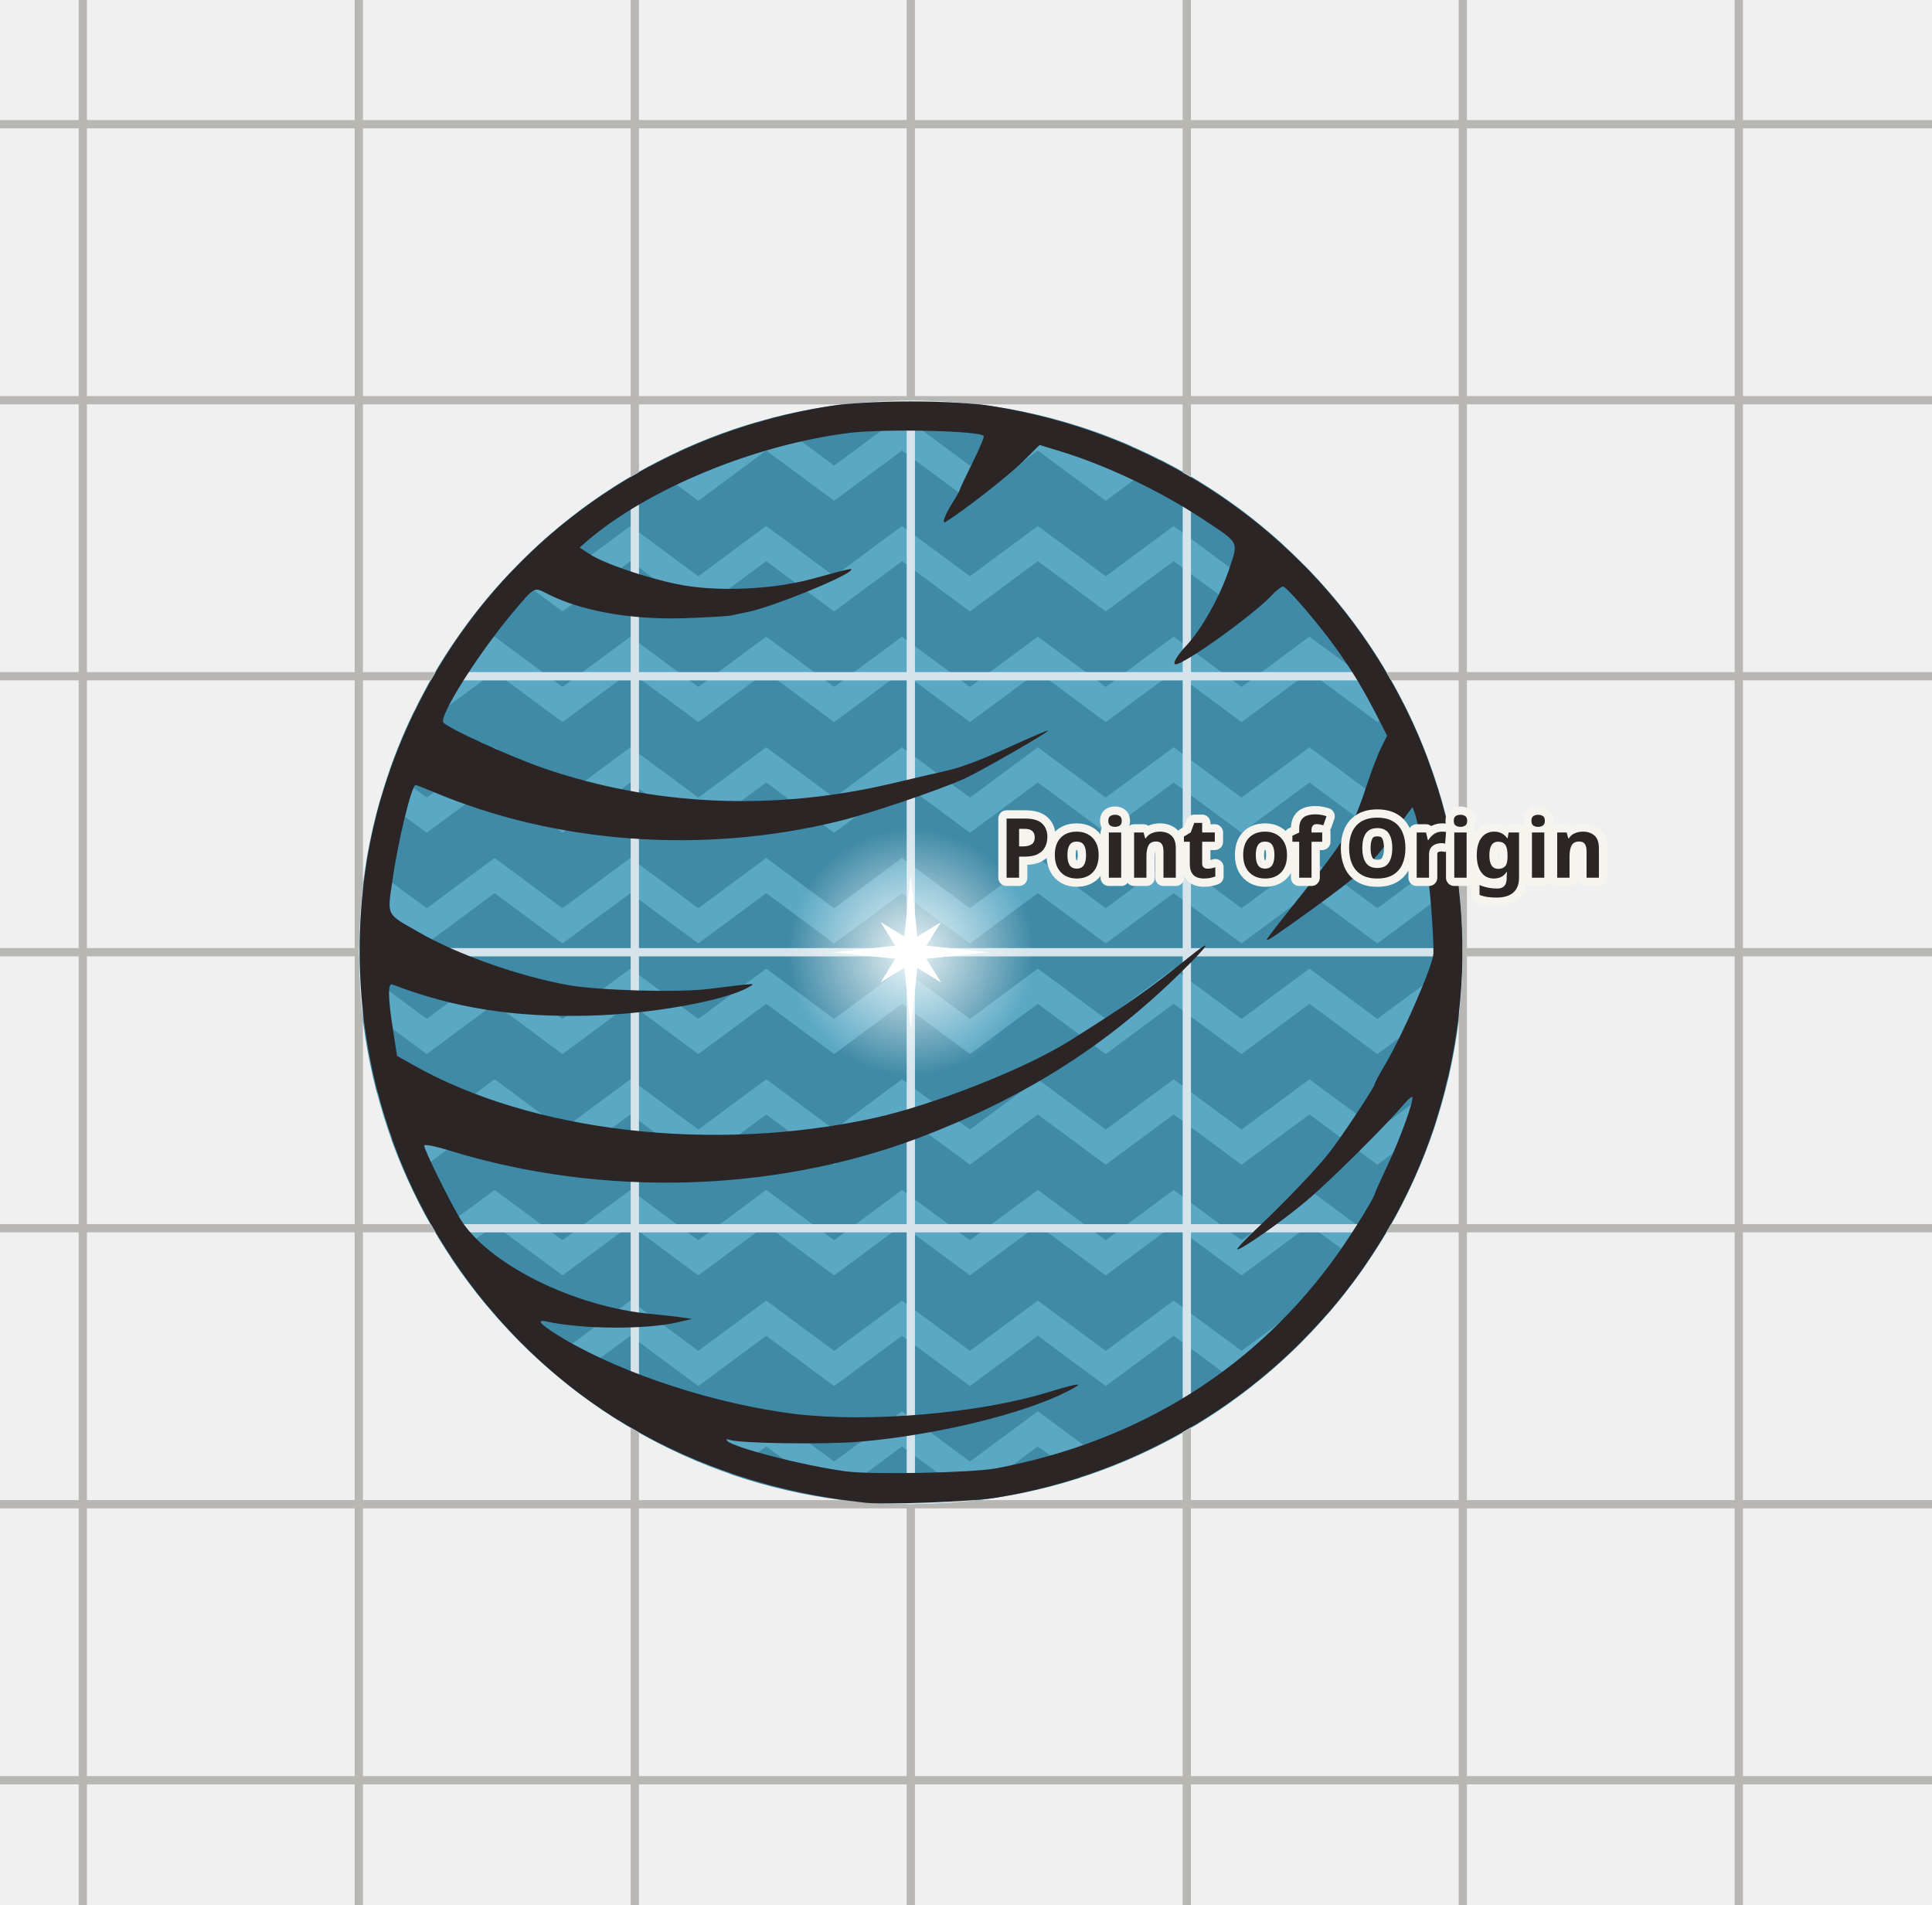
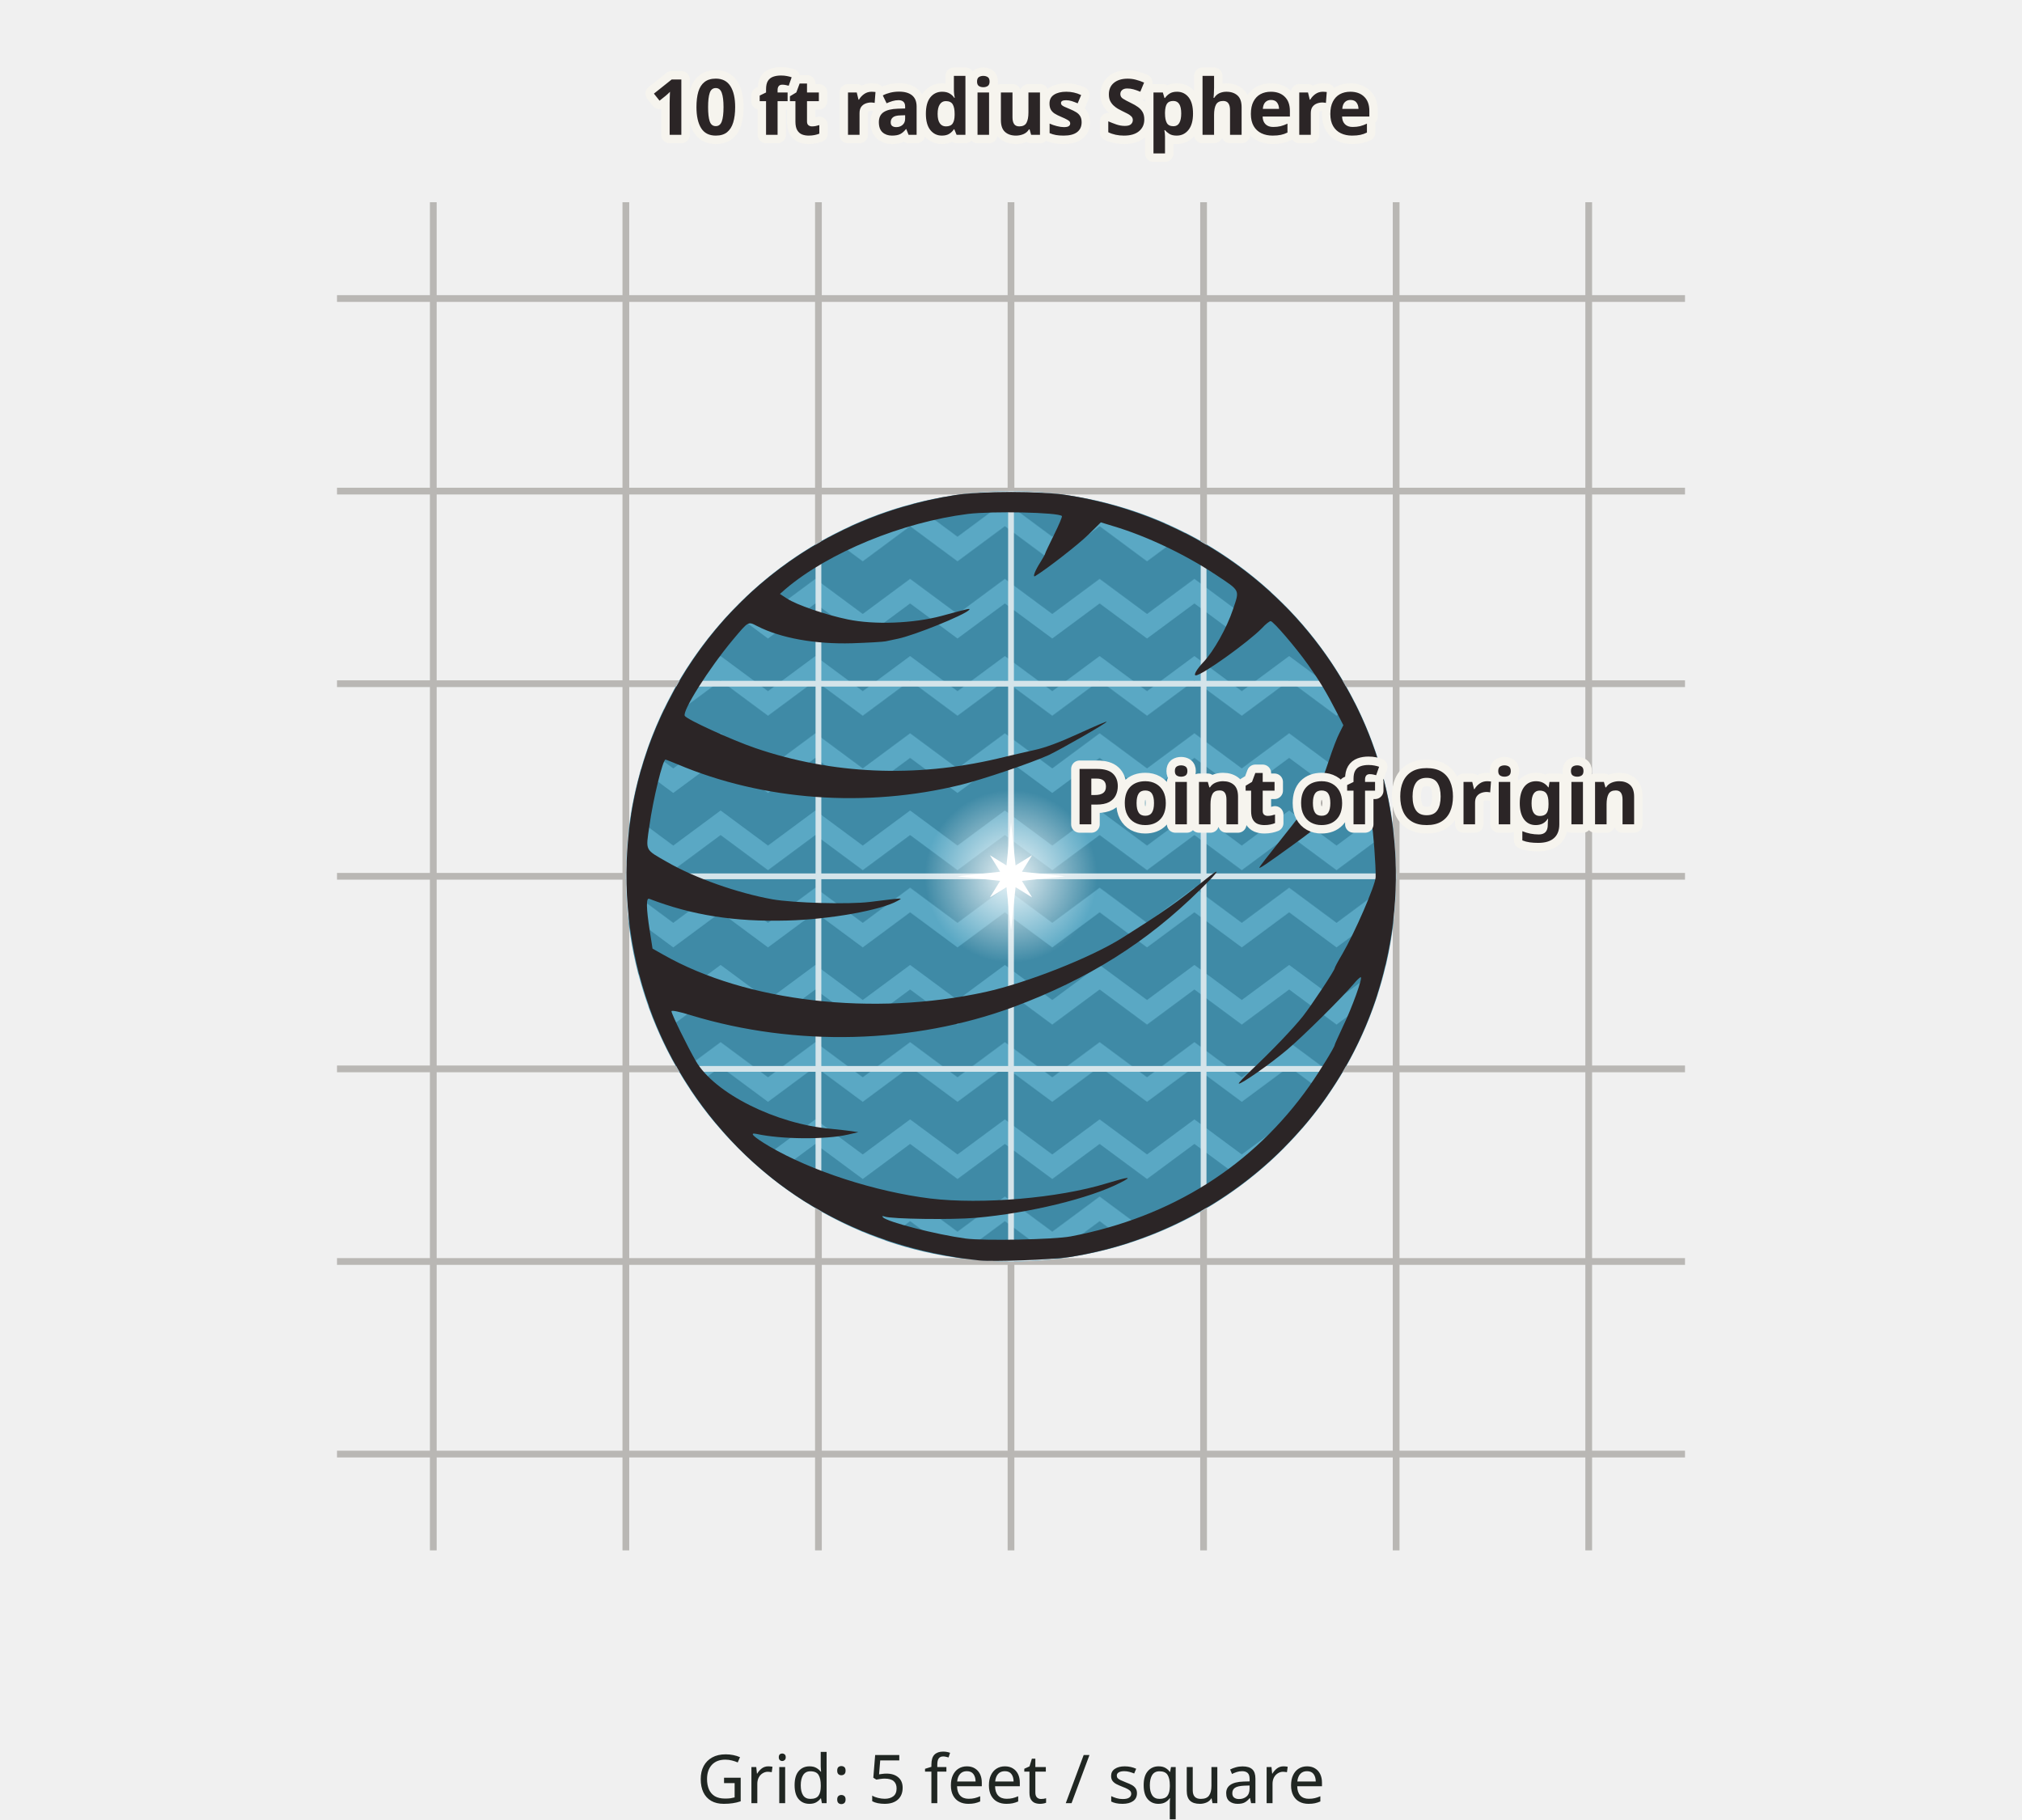
- <svg xmlns="http://www.w3.org/2000/svg" viewBox="0 0 700 690" width="700" height="690">
+ <svg xmlns="http://www.w3.org/2000/svg" viewBox="0 0 600 540" width="600" height="540" data-grid-unit="5" data-grid-step="57.142857142857146">
  <defs>
    <pattern id="chev" width="46" height="40" patternUnits="userSpaceOnUse">
      <rect width="46" height="40" fill="#4a93b8" />
      <path d="M-11.500,20 L0,8 L11.500,20 L23,8 L34.500,20 L46,8 L57.500,20" fill="none" stroke="#7fbad2" stroke-width="10" />
      <path d="M-11.500,20 L0,8 L11.500,20 L23,8 L34.500,20 L46,8 L57.500,20" fill="none" stroke="#a9d3e3" stroke-width="3" transform="translate(0,-3)" />
      <path d="M-11.500,36 L0,24 L11.500,36 L23,24 L34.500,36 L46,24 L57.500,36" fill="none" stroke="#7fbad2" stroke-width="10" />
    </pattern>
    <radialGradient id="glow">
      <stop offset="0" stop-color="#fff" stop-opacity=".9" />
      <stop offset="1" stop-color="#fff" stop-opacity="0" />
    </radialGradient>
  </defs>
-   <g stroke="#b9b7b4" stroke-width="3">
-     <line x1="-70.0" y1="-5" x2="-70.0" y2="695" />
-     <line x1="30.0" y1="-5" x2="30.0" y2="695" />
-     <line x1="130.0" y1="-5" x2="130.0" y2="695" />
-     <line x1="230.0" y1="-5" x2="230.0" y2="695" />
-     <line x1="330.0" y1="-5" x2="330.0" y2="695" />
-     <line x1="430.0" y1="-5" x2="430.0" y2="695" />
-     <line x1="530.0" y1="-5" x2="530.0" y2="695" />
-     <line x1="630.0" y1="-5" x2="630.0" y2="695" />
-     <line x1="730.0" y1="-5" x2="730.0" y2="695" />
-     <line x1="-5" y1="-55.0" x2="705" y2="-55.0" />
-     <line x1="-5" y1="45.0" x2="705" y2="45.0" />
-     <line x1="-5" y1="145.0" x2="705" y2="145.0" />
-     <line x1="-5" y1="245.0" x2="705" y2="245.0" />
-     <line x1="-5" y1="345.0" x2="705" y2="345.0" />
-     <line x1="-5" y1="445.0" x2="705" y2="445.0" />
-     <line x1="-5" y1="545.0" x2="705" y2="545.0" />
-     <line x1="-5" y1="645.0" x2="705" y2="645.0" />
-     <line x1="-5" y1="745.0" x2="705" y2="745.0" />
-   </g>
  <defs>
    <pattern id="chev2" width="54" height="44" patternUnits="userSpaceOnUse">
      <rect width="54" height="44" fill="#3f8aa6" />
      <path d="M0,6 L27,26 L54,6 V20 L27,40 L0,20Z" fill="#5aa8c4" />
    </pattern>
  </defs>
-   <g transform="translate(130,145) scale(0.9112)">
-     <clipPath id="c">
-       <circle cx="219.5" cy="219.5" r="219.5" />
-     </clipPath>
-     <circle cx="219.5" cy="219.5" r="219.5" fill="url(#chev2)" />
-     <g clip-path="url(#c)" stroke="#d4e4ea" stroke-width="3.29">
-       <line x1="-219.5" y1="0" x2="-219.5" y2="439" />
-       <line x1="0" y1="-219.5" x2="439" y2="-219.5" />
-       <line x1="-109.75" y1="0" x2="-109.75" y2="439" />
-       <line x1="0" y1="-109.75" x2="439" y2="-109.75" />
-       <line x1="0.0" y1="0" x2="0.0" y2="439" />
-       <line x1="0" y1="0.0" x2="439" y2="0.0" />
-       <line x1="109.75" y1="0" x2="109.75" y2="439" />
-       <line x1="0" y1="109.75" x2="439" y2="109.75" />
-       <line x1="219.5" y1="0" x2="219.5" y2="439" />
-       <line x1="0" y1="219.5" x2="439" y2="219.5" />
-       <line x1="329.25" y1="0" x2="329.25" y2="439" />
-       <line x1="0" y1="329.25" x2="439" y2="329.25" />
-       <line x1="439.0" y1="0" x2="439.0" y2="439" />
-       <line x1="0" y1="439.0" x2="439" y2="439.0" />
-       <line x1="548.75" y1="0" x2="548.75" y2="439" />
-       <line x1="0" y1="548.75" x2="439" y2="548.75" />
-       <line x1="658.5" y1="0" x2="658.5" y2="439" />
-       <line x1="0" y1="658.5" x2="439" y2="658.5" />
+   <g stroke="#b9b7b4" stroke-width="2">
+     <line x1="128.571" y1="60" x2="128.571" y2="460" />
+     <line x1="100" y1="88.571" x2="500" y2="88.571" />
+     <line x1="185.714" y1="60" x2="185.714" y2="460" />
+     <line x1="100" y1="145.714" x2="500" y2="145.714" />
+     <line x1="242.857" y1="60" x2="242.857" y2="460" />
+     <line x1="100" y1="202.857" x2="500" y2="202.857" />
+     <line x1="300.0" y1="60" x2="300.0" y2="460" />
+     <line x1="100" y1="260.0" x2="500" y2="260.0" />
+     <line x1="357.143" y1="60" x2="357.143" y2="460" />
+     <line x1="100" y1="317.143" x2="500" y2="317.143" />
+     <line x1="414.286" y1="60" x2="414.286" y2="460" />
+     <line x1="100" y1="374.286" x2="500" y2="374.286" />
+     <line x1="471.429" y1="60" x2="471.429" y2="460" />
+     <line x1="100" y1="431.429" x2="500" y2="431.429" />
+   </g>
+   <g transform="translate(300 260) scale(0.5714286) translate(-330 -345)">
+     <g transform="translate(130,145) scale(0.9112)">
+       <clipPath id="c">
+         <circle cx="219.5" cy="219.5" r="219.5" />
+       </clipPath>
+       <circle cx="219.5" cy="219.5" r="219.5" fill="url(#chev2)" />
+       <g clip-path="url(#c)" stroke="#d4e4ea" stroke-width="3.29">
+         <line x1="-219.5" y1="0" x2="-219.5" y2="439" />
+         <line x1="0" y1="-219.5" x2="439" y2="-219.5" />
+         <line x1="-109.75" y1="0" x2="-109.75" y2="439" />
+         <line x1="0" y1="-109.75" x2="439" y2="-109.75" />
+         <line x1="0.0" y1="0" x2="0.0" y2="439" />
+         <line x1="0" y1="0.0" x2="439" y2="0.0" />
+         <line x1="109.75" y1="0" x2="109.75" y2="439" />
+         <line x1="0" y1="109.75" x2="439" y2="109.75" />
+         <line x1="219.5" y1="0" x2="219.5" y2="439" />
+         <line x1="0" y1="219.5" x2="439" y2="219.5" />
+         <line x1="329.25" y1="0" x2="329.25" y2="439" />
+         <line x1="0" y1="329.25" x2="439" y2="329.25" />
+         <line x1="439.0" y1="0" x2="439.0" y2="439" />
+         <line x1="0" y1="439.0" x2="439" y2="439.0" />
+         <line x1="548.75" y1="0" x2="548.75" y2="439" />
+         <line x1="0" y1="548.75" x2="439" y2="548.75" />
+         <line x1="658.5" y1="0" x2="658.5" y2="439" />
+         <line x1="0" y1="658.5" x2="439" y2="658.5" />
+       </g>
+       <path d="M201.5,438.4C131.5,430.9 73.9,396.7 36.6,340.5C-2.1,282.3 -10.5,206.1 14.6,141.2C43.4,66.8 107.9,14.9 187.5,2.3C202.7,-0.1 236.3,-0.1 251.5,2.3C381.5,22.9 464.2,147.8 431.8,274.5C410.2,359.0 339.6,422.8 252.5,436.5C242.8,438.0 209.6,439.2 201.5,438.4ZM253.5,424.7C310.9,413.8 357.5,384.4 389.6,338.9C395.4,330.7 404.0,316.7 404.0,315.5C404.0,315.2 406.1,310.6 408.6,305.2C413.9,294.3 420.1,277.0 418.8,277.0C418.3,277.0 416.5,278.7 414.8,280.8C407.6,289.2 385.9,310.7 377.0,318.2C367.2,326.5 350.1,338.4 349.3,337.6C349.0,337.4 352.3,333.9 356.6,329.8C367.8,319.3 380.5,306.0 385.8,299.3C390.9,292.8 404.0,273.0 404.0,271.8C404.0,271.4 405.9,267.8 408.3,263.8C415.5,251.5 427.1,224.7 427.3,220.0C427.5,214.0 425.8,191.6 425.0,189.4C424.4,187.9 424.2,186.0 424.5,185.2C424.8,184.4 424.6,183.2 424.1,182.6C423.6,182.0 422.7,178.3 422.1,174.3C421.5,170.4 420.5,165.9 420.0,164.5L419.0,161.8L417.2,164.1C416.2,165.4 413.0,170.0 410.0,174.3C403.8,183.4 397.5,189.1 379.5,202.1C364.8,212.7 361.0,215.3 361.0,214.5C361.0,214.2 366.3,207.3 372.8,199.2C392.8,174.1 395.1,170.4 401.0,152.5C402.8,147.0 405.3,140.5 406.6,138.0L408.9,133.4L405.2,126.2C399.2,114.5 395.3,108.1 388.7,98.8C381.5,88.7 369.0,74.2 367.5,74.1C366.9,74.0 364.6,75.8 362.5,78.1C354.7,86.1 328.3,105.0 324.8,105.0C323.3,105.0 325.4,101.4 329.1,97.5C335.0,91.3 342.5,77.9 346.0,67.4C349.8,56.0 350.4,57.1 336.1,47.6C318.6,36.0 296.7,25.6 277.9,20.0L270.7,17.8L263.6,24.8C257.9,30.4 239.9,44.4 233.3,48.4C231.6,49.4 233.1,45.4 236.5,40.1C237.9,37.9 239.0,35.8 239.0,35.5C239.0,35.2 241.3,30.4 244.0,24.9C246.8,19.3 248.8,14.5 248.5,14.2C246.4,12.1 209.1,11.3 195.0,13.0C157.6,17.7 115.5,35.0 91.1,55.7L87.8,58.6L91.8,61.2C97.2,64.8 113.8,70.5 126.4,73.1C141.7,76.3 164.0,75.4 180.0,71.1C196.1,66.7 196.7,66.6 195.5,67.8C192.5,70.8 164.6,82.1 155.1,84.1C152.6,84.6 149.4,85.3 148.0,85.6C146.6,85.9 138.0,86.4 128.9,86.7C107.9,87.3 88.3,83.8 74.8,76.9C69.6,74.2 70.0,74.0 61.0,84.7C47.3,101.1 31.9,125.5 33.6,128.1C34.9,130.2 60.3,141.8 73.7,146.4C117.5,161.4 164.9,163.4 211.5,152.5C219.8,150.5 229.4,148.3 233.0,147.5C239.0,146.2 247.1,143.2 258.0,138.2C267.9,133.7 274.0,131.1 274.0,131.4C274.0,132.2 247.8,147.2 241.0,150.4C230.8,155.0 203.7,164.2 190.8,167.4C136.9,180.6 78.4,176.4 29.3,155.6C25.9,154.2 22.9,153.0 22.6,153.0C21.0,153.0 15.5,175.7 13.4,190.8C11.3,205.3 10.7,204.0 23.6,211.4C39.2,220.4 63.5,229.0 83.5,232.6C95.4,234.7 127.0,235.6 139.1,234.1C159.4,231.6 157.9,231.7 154.8,233.5C145.5,238.8 116.1,244.1 91.9,244.7C61.9,245.5 37.8,241.7 13.3,232.3C11.5,231.6 11.6,237.7 13.6,250.4L15.2,260.7L21.4,264.2C68.7,291.1 141.0,299.4 205.0,285.4C228.5,280.2 264.8,265.9 282.5,254.8C306.5,239.7 314.2,234.3 329.8,221.7C339.8,213.6 338.8,215.8 327.2,227.2C296.8,257.2 263.5,278.1 220.8,294.0C163.9,315.0 96.8,316.8 37.2,298.7C30.5,296.6 26.0,295.7 26.0,296.4C26.0,298.0 35.2,316.7 39.9,324.8C50.6,343.2 85.6,360.7 117.0,363.4C121.1,363.8 126.3,364.4 128.5,364.7L132.5,365.3L126.5,366.7C113.7,369.6 88.7,369.4 74.5,366.3C69.9,365.3 72.7,368.0 81.8,373.4C105.9,387.5 142.1,399.2 173.5,403.1C202.8,406.6 246.5,402.9 273.9,394.5C287.1,390.5 289.1,390.4 281.8,394.1C264.2,403.1 229.9,411.4 199.5,414.1C185.6,415.3 151.5,414.8 147.5,413.4C146.1,412.9 145.8,413.0 146.5,413.8C149.1,416.5 176.7,423.6 193.6,425.9C204.0,427.3 243.9,426.5 253.5,424.7Z" fill="#2b2526" fill-rule="evenodd" />
+       <circle cx="219.5" cy="219.5" r="49.168" fill="url(#glow)" />
+       <polygon points="219.5,188.8 222.1,213.3 231.5,207.5 225.7,216.9 250.2,219.5 225.7,222.1 231.5,231.5 222.1,225.7 219.5,250.2 216.9,225.7 207.5,231.5 213.3,222.1 188.8,219.5 213.3,216.9 207.5,207.5 216.9,213.3" fill="#fff" />
    </g>
-     <path d="M201.5,438.4C131.5,430.9 73.9,396.7 36.6,340.5C-2.1,282.3 -10.5,206.1 14.6,141.2C43.4,66.8 107.9,14.9 187.5,2.3C202.7,-0.1 236.3,-0.1 251.5,2.3C381.5,22.9 464.2,147.8 431.8,274.5C410.2,359.0 339.6,422.8 252.5,436.5C242.8,438.0 209.6,439.2 201.5,438.4ZM253.5,424.7C310.9,413.8 357.5,384.4 389.6,338.9C395.4,330.7 404.0,316.7 404.0,315.5C404.0,315.2 406.1,310.6 408.6,305.2C413.9,294.3 420.1,277.0 418.8,277.0C418.3,277.0 416.5,278.7 414.8,280.8C407.6,289.2 385.9,310.7 377.0,318.2C367.2,326.5 350.1,338.4 349.3,337.6C349.0,337.4 352.3,333.9 356.6,329.8C367.8,319.3 380.5,306.0 385.8,299.3C390.9,292.8 404.0,273.0 404.0,271.8C404.0,271.4 405.9,267.8 408.3,263.8C415.5,251.5 427.1,224.7 427.3,220.0C427.5,214.0 425.8,191.6 425.0,189.4C424.4,187.9 424.2,186.0 424.5,185.2C424.8,184.4 424.6,183.2 424.1,182.6C423.6,182.0 422.7,178.3 422.1,174.3C421.5,170.4 420.5,165.9 420.0,164.5L419.0,161.8L417.2,164.1C416.2,165.4 413.0,170.0 410.0,174.3C403.8,183.4 397.5,189.1 379.5,202.1C364.8,212.7 361.0,215.3 361.0,214.5C361.0,214.2 366.3,207.3 372.8,199.2C392.8,174.1 395.1,170.4 401.0,152.5C402.8,147.0 405.3,140.5 406.6,138.0L408.9,133.4L405.2,126.2C399.2,114.5 395.3,108.1 388.7,98.8C381.5,88.7 369.0,74.2 367.5,74.1C366.9,74.0 364.6,75.8 362.5,78.1C354.7,86.1 328.3,105.0 324.8,105.0C323.3,105.0 325.4,101.4 329.1,97.5C335.0,91.3 342.5,77.9 346.0,67.4C349.8,56.0 350.4,57.1 336.1,47.6C318.6,36.0 296.7,25.6 277.9,20.0L270.7,17.8L263.6,24.8C257.9,30.4 239.9,44.4 233.3,48.4C231.6,49.4 233.1,45.4 236.5,40.1C237.9,37.9 239.0,35.8 239.0,35.5C239.0,35.2 241.3,30.4 244.0,24.9C246.8,19.3 248.8,14.5 248.5,14.2C246.4,12.1 209.1,11.3 195.0,13.0C157.6,17.7 115.5,35.0 91.1,55.7L87.8,58.6L91.8,61.2C97.2,64.8 113.8,70.5 126.4,73.1C141.7,76.3 164.0,75.4 180.0,71.1C196.1,66.7 196.7,66.6 195.5,67.8C192.5,70.8 164.6,82.1 155.1,84.1C152.6,84.6 149.4,85.3 148.0,85.6C146.6,85.9 138.0,86.4 128.9,86.7C107.9,87.3 88.3,83.8 74.8,76.9C69.6,74.2 70.0,74.0 61.0,84.7C47.3,101.1 31.9,125.5 33.6,128.1C34.9,130.2 60.3,141.8 73.7,146.4C117.5,161.4 164.9,163.4 211.5,152.5C219.8,150.5 229.4,148.3 233.0,147.5C239.0,146.2 247.1,143.2 258.0,138.2C267.9,133.7 274.0,131.1 274.0,131.4C274.0,132.2 247.8,147.2 241.0,150.4C230.8,155.0 203.7,164.2 190.8,167.4C136.9,180.6 78.4,176.4 29.3,155.6C25.9,154.2 22.9,153.0 22.6,153.0C21.0,153.0 15.5,175.7 13.4,190.8C11.3,205.3 10.7,204.0 23.6,211.4C39.2,220.4 63.5,229.0 83.5,232.6C95.4,234.7 127.0,235.6 139.1,234.1C159.4,231.6 157.9,231.7 154.8,233.5C145.5,238.8 116.1,244.1 91.9,244.7C61.9,245.5 37.8,241.7 13.3,232.3C11.5,231.6 11.6,237.7 13.6,250.4L15.2,260.7L21.4,264.2C68.7,291.1 141.0,299.4 205.0,285.4C228.5,280.2 264.8,265.9 282.5,254.8C306.5,239.7 314.2,234.3 329.8,221.7C339.8,213.6 338.8,215.8 327.2,227.2C296.8,257.2 263.5,278.1 220.8,294.0C163.9,315.0 96.8,316.8 37.2,298.7C30.5,296.6 26.0,295.7 26.0,296.4C26.0,298.0 35.2,316.7 39.9,324.8C50.6,343.2 85.6,360.7 117.0,363.4C121.1,363.8 126.3,364.4 128.5,364.7L132.5,365.3L126.5,366.7C113.7,369.6 88.7,369.4 74.5,366.3C69.9,365.3 72.7,368.0 81.8,373.4C105.9,387.5 142.1,399.2 173.5,403.1C202.8,406.6 246.5,402.9 273.9,394.5C287.1,390.5 289.1,390.4 281.8,394.1C264.2,403.1 229.9,411.4 199.5,414.1C185.6,415.3 151.5,414.8 147.5,413.4C146.1,412.9 145.8,413.0 146.5,413.8C149.1,416.5 176.7,423.6 193.6,425.9C204.0,427.3 243.9,426.5 253.5,424.7Z" fill="#2b2526" fill-rule="evenodd" />
-     <circle cx="219.5" cy="219.5" r="49.168" fill="url(#glow)" />
-     <polygon points="219.5,188.8 222.1,213.3 231.5,207.5 225.7,216.9 250.2,219.5 225.7,222.1 231.5,231.5 222.1,225.7 219.5,250.2 216.9,225.7 207.5,231.5 213.3,222.1 188.8,219.5 213.3,216.9 207.5,207.5 216.9,213.3" fill="#fff" />
  </g>
-   <text x="362" y="318" font-size="30" text-anchor="start" fill="#2b2526" stroke="#f6f4ee" stroke-width="6" paint-order="stroke" stroke-linejoin="round" font-family="Molengo, 'Trebuchet MS', sans-serif" font-weight="bold">Point of Origin</text>
+   <text x="318.286" y="244.571" font-size="23" text-anchor="start" fill="#2b2526" stroke="#f6f4ee" stroke-width="5" paint-order="stroke" stroke-linejoin="round" font-family="Molengo, 'Trebuchet MS', sans-serif" font-weight="bold">Point of Origin</text>
+   <text x="300" y="40" font-size="23" text-anchor="middle" fill="#2b2526" stroke="#f6f4ee" stroke-width="5" paint-order="stroke" stroke-linejoin="round" font-family="Molengo, 'Trebuchet MS', sans-serif" font-weight="bold">10 ft radius Sphere</text>
+   <text x="300" y="535" text-anchor="middle" font-size="20" fill="#202622" font-family="sans-serif">Grid: 5 feet / square</text>
</svg>
